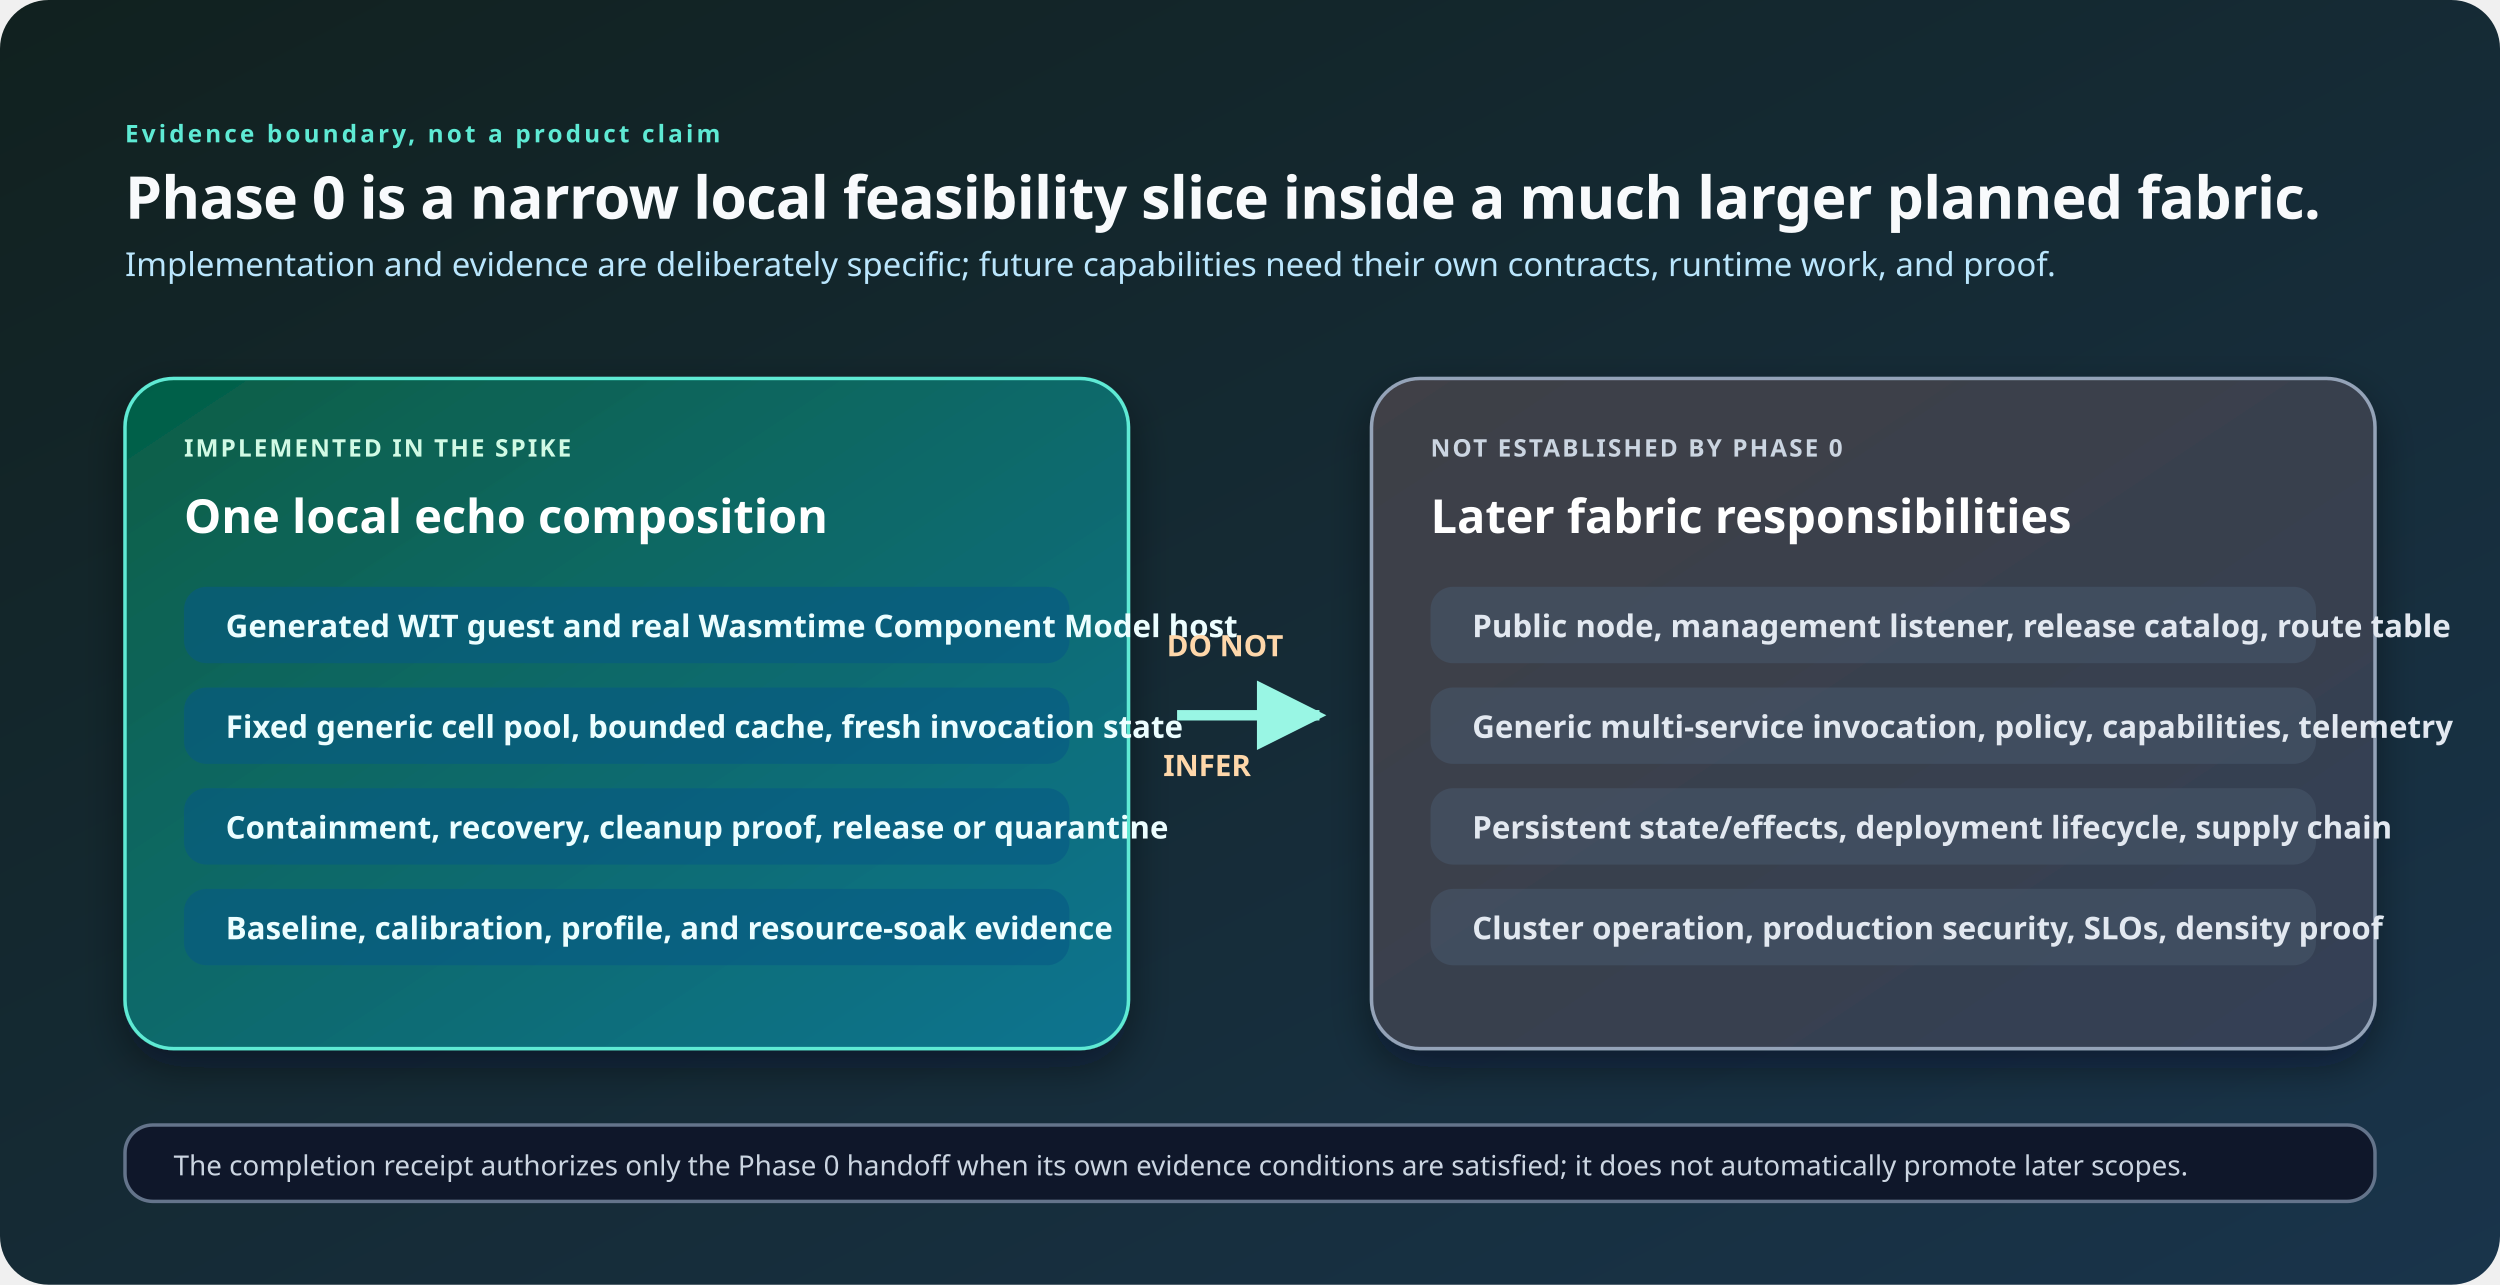
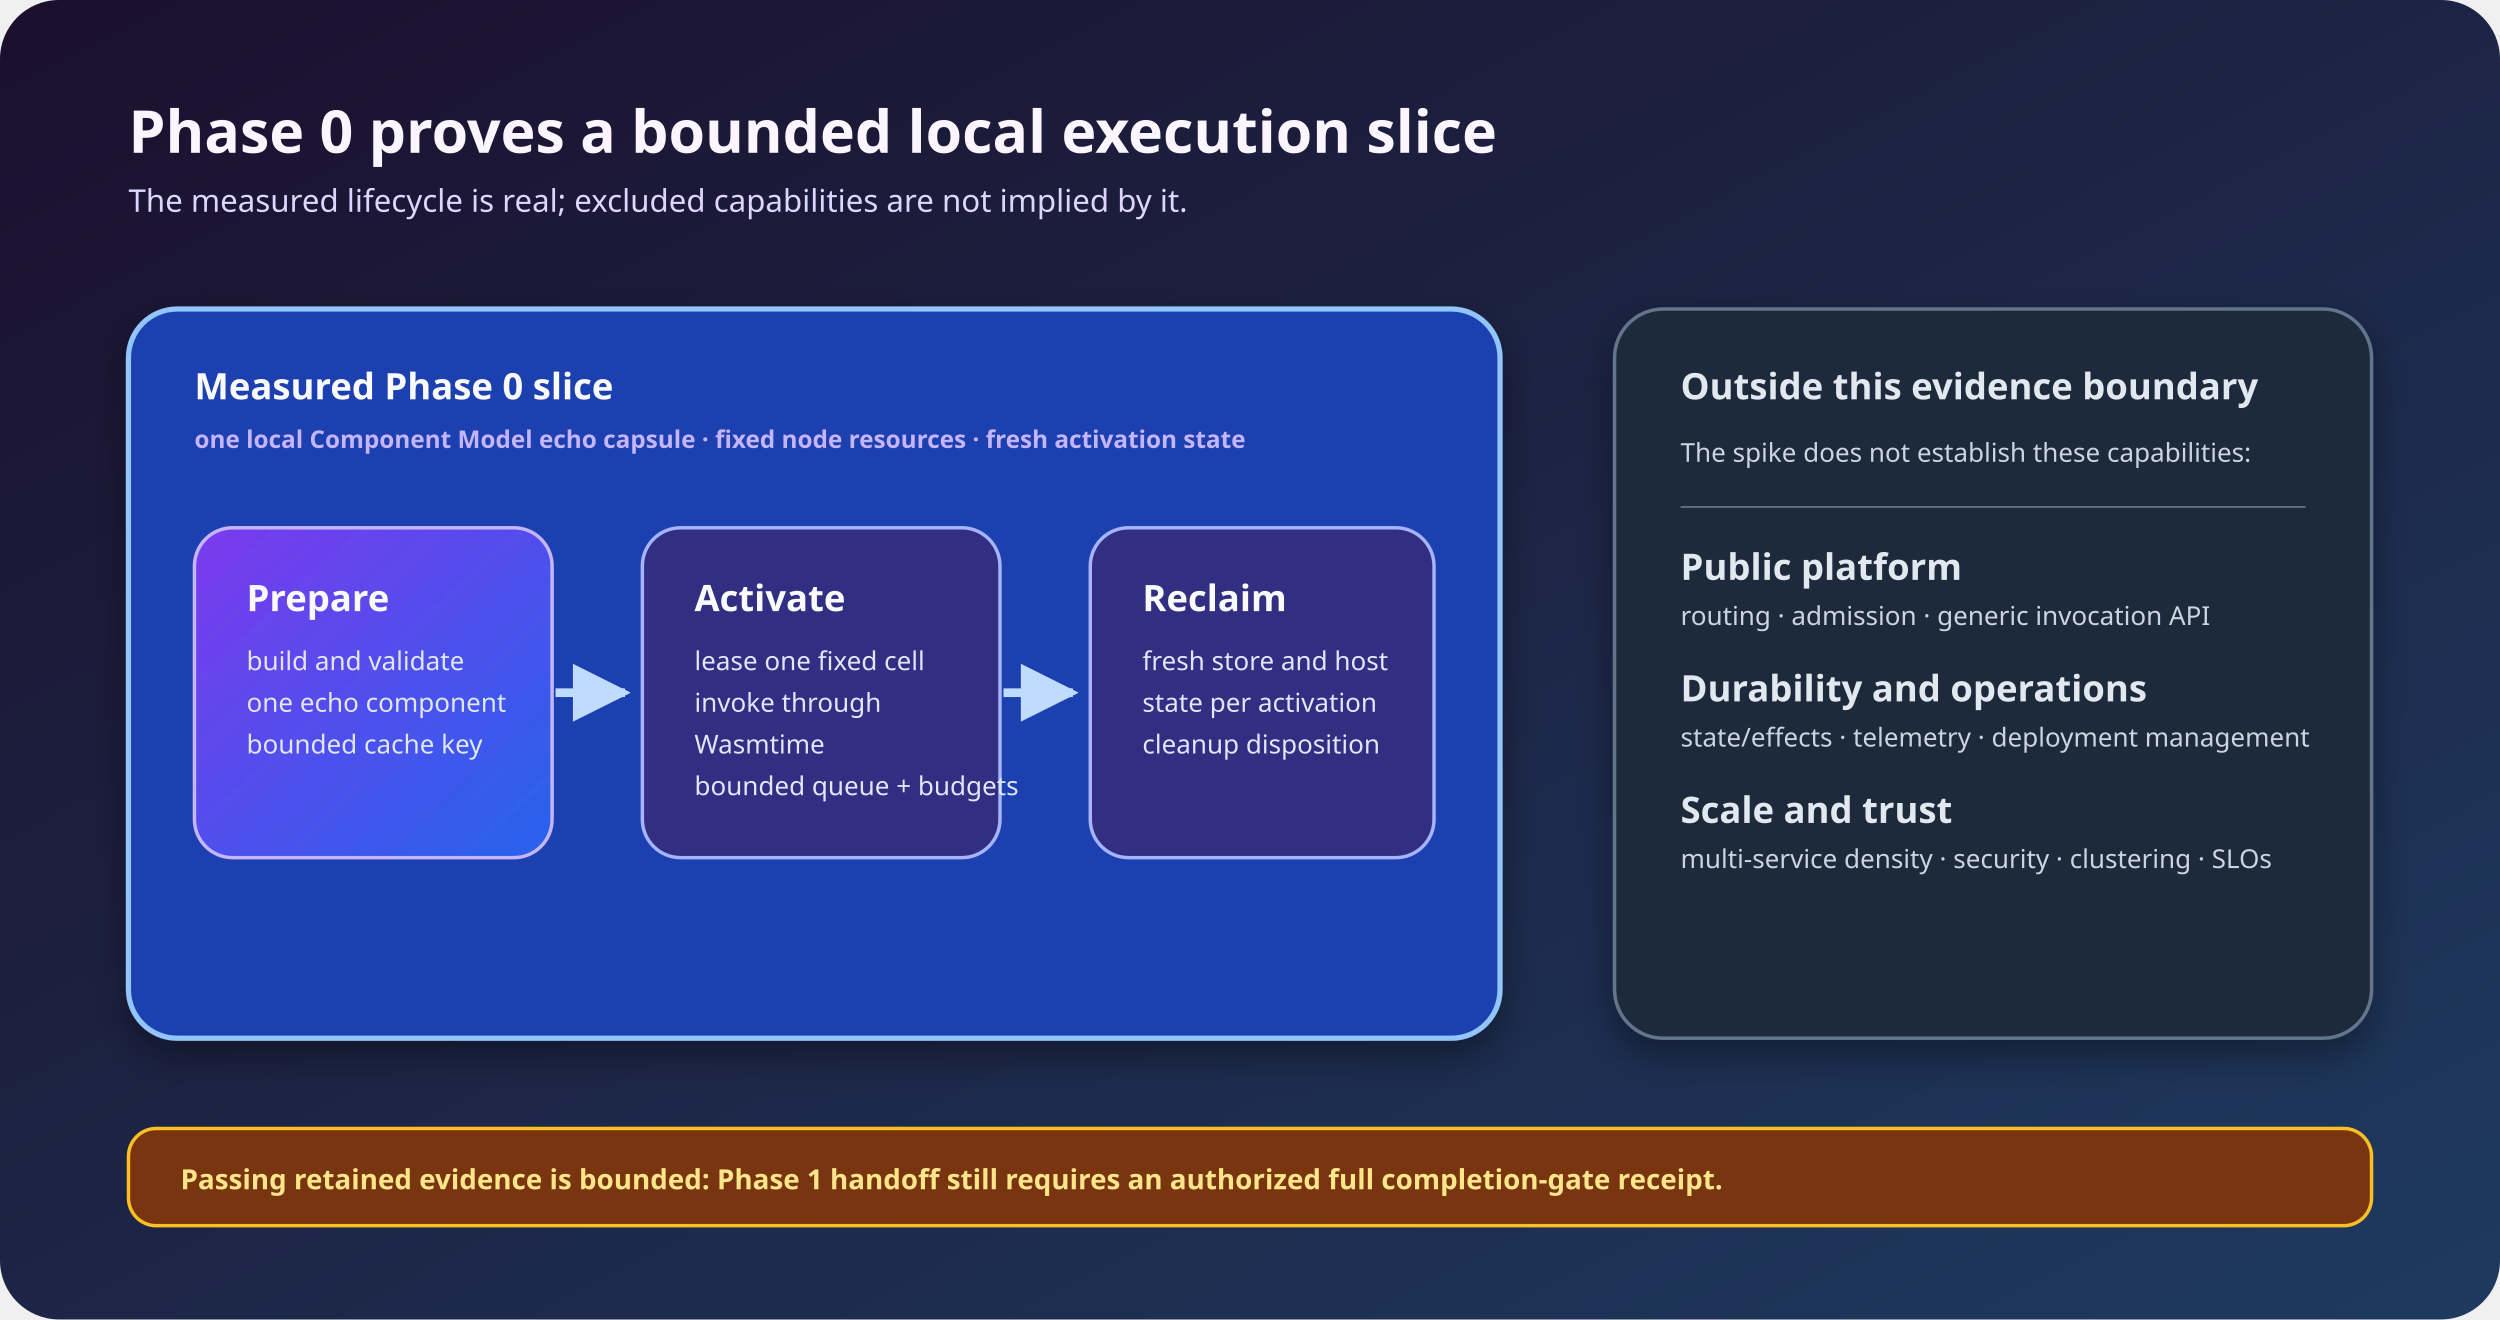
- <svg xmlns="http://www.w3.org/2000/svg" viewBox="0 0 1440 740" role="img" aria-labelledby="title description">
+ <svg xmlns="http://www.w3.org/2000/svg" viewBox="0 0 1440 760" role="img" aria-labelledby="wiki-scope-title wiki-scope-description">
  <defs>
-     <linearGradient id="background" x1="0" y1="0" x2="1" y2="1">
-       <stop offset="0" stop-color="#11211f" />
-       <stop offset="1" stop-color="#19344b" />
+     <linearGradient id="wiki-scope-background" x1="0" y1="0" x2="1" y2="1">
+       <stop offset="0" stop-color="#1b102d" />
+       <stop offset="1" stop-color="#1e3a5f" />
    </linearGradient>
-     <linearGradient id="implemented" x1="0" y1="0" x2="1" y2="1">
-       <stop offset="0" stop-color="#065f46" />
-       <stop offset="1" stop-color="#0e7490" />
+     <linearGradient id="wiki-scope-evidence" x1="0" y1="0" x2="1" y2="1">
+       <stop offset="0" stop-color="#7c3aed" />
+       <stop offset="1" stop-color="#2563eb" />
    </linearGradient>
-     <linearGradient id="planned" x1="0" y1="0" x2="1" y2="1">
-       <stop offset="0" stop-color="#3f3f46" />
-       <stop offset="1" stop-color="#334155" />
-     </linearGradient>
-     <marker id="arrow" viewBox="0 0 12 12" refX="10" refY="6" markerWidth="8" markerHeight="8" orient="auto">
-       <path d="M 1 1 L 11 6 L 1 11 z" fill="#99f6e4" />
+     <marker id="wiki-scope-arrow" viewBox="0 0 12 12" refX="10" refY="6" markerWidth="8" markerHeight="8" orient="auto-start-reverse">
+       <path d="M 1 1 L 11 6 L 1 11 z" fill="#bfdbfe" />
    </marker>
-     <filter id="shadow" x="-20%" y="-20%" width="140%" height="140%">
-       <feDropShadow dx="0" dy="10" stdDeviation="12" flood-color="#020617" flood-opacity=".42" />
+     <filter id="wiki-scope-shadow" x="-20%" y="-20%" width="140%" height="140%">
+       <feDropShadow dx="0" dy="9" stdDeviation="11" flood-color="#09090b" flood-opacity=".38" />
    </filter>
    <style>
-       .heading { fill: #f8fafc; font: 700 34px system-ui, sans-serif; letter-spacing: -.4px; }
-       .subheading { fill: #bae6fd; font: 400 19px system-ui, sans-serif; }
-       .eyebrow { fill: #5eead4; font: 700 14px system-ui, sans-serif; letter-spacing: 1.8px; }
-       .panel-label { fill: #d1fae5; font: 700 14px system-ui, sans-serif; letter-spacing: 1.2px; }
-       .panel-label-muted { fill: #cbd5e1; font: 700 14px system-ui, sans-serif; letter-spacing: 1.2px; }
-       .panel-title { fill: #fff; font: 700 27px system-ui, sans-serif; }
-       .item { fill: #ecfeff; font: 600 18px system-ui, sans-serif; }
-       .item-muted { fill: #e2e8f0; font: 600 18px system-ui, sans-serif; }
-       .copy { fill: #dbeafe; font: 400 16px system-ui, sans-serif; }
-       .warning { fill: #fed7aa; font: 700 17px system-ui, sans-serif; }
-       .footer { fill: #cbd5e1; font: 400 16px system-ui, sans-serif; }
+       .heading { font: 700 34px system-ui, sans-serif; fill: #faf5ff; }
+       .subheading { font: 400 18px system-ui, sans-serif; fill: #ddd6fe; }
+       .box-title { font: 700 21px system-ui, sans-serif; fill: #f8fafc; }
+       .box-copy { font: 400 15px system-ui, sans-serif; fill: #e0e7ff; }
+       .small { font: 600 14px system-ui, sans-serif; fill: #c4b5fd; }
+       .outside-title { font: 700 21px system-ui, sans-serif; fill: #e2e8f0; }
+       .outside-copy { font: 400 15px system-ui, sans-serif; fill: #cbd5e1; }
+       .warning { font: 700 16px system-ui, sans-serif; fill: #fde68a; }
    </style>
  </defs>
-   <rect width="1440" height="740" rx="28" fill="url(#background)" />
-   <text x="72" y="82" class="eyebrow">Evidence boundary, not a product claim</text>
-   <text x="72" y="126" class="heading">Phase 0 is a narrow local feasibility slice inside a much larger planned fabric.</text>
-   <text x="72" y="159" class="subheading">Implementation and evidence are deliberately specific; future capabilities need their own contracts, runtime work, and proof.</text>
-   <g filter="url(#shadow)">
-     <rect x="72" y="218" width="578" height="386" rx="28" fill="url(#implemented)" stroke="#5eead4" stroke-width="2" />
-     <rect x="790" y="218" width="578" height="386" rx="28" fill="url(#planned)" stroke="#94a3b8" stroke-width="2" />
+   <rect width="1440" height="760" rx="34" fill="url(#wiki-scope-background)" />
+   <text x="74" y="88" class="heading">Phase 0 proves a bounded local execution slice</text>
+   <text x="74" y="122" class="subheading">The measured lifecycle is real; excluded capabilities are not implied by it.</text>
+   <g filter="url(#wiki-scope-shadow)">
+     <rect x="74" y="178" width="790" height="420" rx="28" fill="#1e40af" stroke="#93c5fd" stroke-width="3" />
+     <text x="112" y="230" class="box-title">Measured Phase 0 slice</text>
+     <text x="112" y="258" class="small">one local Component Model echo capsule · fixed node resources · fresh activation state</text>
+     <rect x="112" y="304" width="206" height="190" rx="22" fill="url(#wiki-scope-evidence)" stroke="#c4b5fd" stroke-width="2" />
+     <text x="142" y="352" class="box-title">Prepare</text>
+     <text x="142" y="386" class="box-copy">build and validate</text>
+     <text x="142" y="410" class="box-copy">one echo component</text>
+     <text x="142" y="434" class="box-copy">bounded cache key</text>
+     <rect x="370" y="304" width="206" height="190" rx="22" fill="#312e81" stroke="#a5b4fc" stroke-width="2" />
+     <text x="400" y="352" class="box-title">Activate</text>
+     <text x="400" y="386" class="box-copy">lease one fixed cell</text>
+     <text x="400" y="410" class="box-copy">invoke through</text>
+     <text x="400" y="434" class="box-copy">Wasmtime</text>
+     <text x="400" y="458" class="box-copy">bounded queue + budgets</text>
+     <rect x="628" y="304" width="198" height="190" rx="22" fill="#312e81" stroke="#a5b4fc" stroke-width="2" />
+     <text x="658" y="352" class="box-title">Reclaim</text>
+     <text x="658" y="386" class="box-copy">fresh store and host</text>
+     <text x="658" y="410" class="box-copy">state per activation</text>
+     <text x="658" y="434" class="box-copy">cleanup disposition</text>
+     <path d="M 320 399 H 360" stroke="#bfdbfe" stroke-width="5" marker-end="url(#wiki-scope-arrow)" />
+     <path d="M 578 399 H 618" stroke="#bfdbfe" stroke-width="5" marker-end="url(#wiki-scope-arrow)" />
  </g>
-   <text x="106" y="263" class="panel-label">IMPLEMENTED IN THE SPIKE</text>
-   <text x="106" y="307" class="panel-title">One local echo composition</text>
-   <rect x="106" y="338" width="510" height="44" rx="13" fill="#075985" fill-opacity=".58" />
-   <text x="130" y="367" class="item">Generated WIT guest and real Wasmtime Component Model host</text>
-   <rect x="106" y="396" width="510" height="44" rx="13" fill="#075985" fill-opacity=".58" />
-   <text x="130" y="425" class="item">Fixed generic cell pool, bounded cache, fresh invocation state</text>
-   <rect x="106" y="454" width="510" height="44" rx="13" fill="#075985" fill-opacity=".58" />
-   <text x="130" y="483" class="item">Containment, recovery, cleanup proof, release or quarantine</text>
-   <rect x="106" y="512" width="510" height="44" rx="13" fill="#075985" fill-opacity=".58" />
-   <text x="130" y="541" class="item">Baseline, calibration, profile, and resource-soak evidence</text>
-   <text x="824" y="263" class="panel-label-muted">NOT ESTABLISHED BY PHASE 0</text>
-   <text x="824" y="307" class="panel-title">Later fabric responsibilities</text>
-   <rect x="824" y="338" width="510" height="44" rx="13" fill="#475569" fill-opacity=".6" />
-   <text x="848" y="367" class="item-muted">Public node, management listener, release catalog, route table</text>
-   <rect x="824" y="396" width="510" height="44" rx="13" fill="#475569" fill-opacity=".6" />
-   <text x="848" y="425" class="item-muted">Generic multi-service invocation, policy, capabilities, telemetry</text>
-   <rect x="824" y="454" width="510" height="44" rx="13" fill="#475569" fill-opacity=".6" />
-   <text x="848" y="483" class="item-muted">Persistent state/effects, deployment lifecycle, supply chain</text>
-   <rect x="824" y="512" width="510" height="44" rx="13" fill="#475569" fill-opacity=".6" />
-   <text x="848" y="541" class="item-muted">Cluster operation, production security, SLOs, density proof</text>
-   <path d="M 678 412 H 760" stroke="#99f6e4" stroke-width="6" fill="none" marker-end="url(#arrow)" />
-   <text x="672" y="378" class="warning">DO NOT</text>
-   <text x="670" y="447" class="warning">INFER</text>
-   <rect x="72" y="648" width="1296" height="44" rx="16" fill="#0f172a" stroke="#64748b" stroke-width="2" />
-   <text x="100" y="677" class="footer">The completion receipt authorizes only the Phase 0 handoff when its own evidence conditions are satisfied; it does not automatically promote later scopes.</text>
+   <g filter="url(#wiki-scope-shadow)">
+     <rect x="930" y="178" width="436" height="420" rx="28" fill="#1e293b" stroke="#64748b" stroke-width="2" />
+     <text x="968" y="230" class="outside-title">Outside this evidence boundary</text>
+     <text x="968" y="266" class="outside-copy">The spike does not establish these capabilities:</text>
+     <line x1="968" y1="292" x2="1328" y2="292" stroke="#64748b" stroke-width="1" />
+     <text x="968" y="334" class="outside-title">Public platform</text>
+     <text x="968" y="360" class="outside-copy">routing · admission · generic invocation API</text>
+     <text x="968" y="404" class="outside-title">Durability and operations</text>
+     <text x="968" y="430" class="outside-copy">state/effects · telemetry · deployment management</text>
+     <text x="968" y="474" class="outside-title">Scale and trust</text>
+     <text x="968" y="500" class="outside-copy">multi-service density · security · clustering · SLOs</text>
+   </g>
+   <rect x="74" y="650" width="1292" height="56" rx="16" fill="#78350f" stroke="#fbbf24" stroke-width="2" />
+   <text x="104" y="685" class="warning">Passing retained evidence is bounded: Phase 1 handoff still requires an authorized full completion-gate receipt.</text>
</svg>
